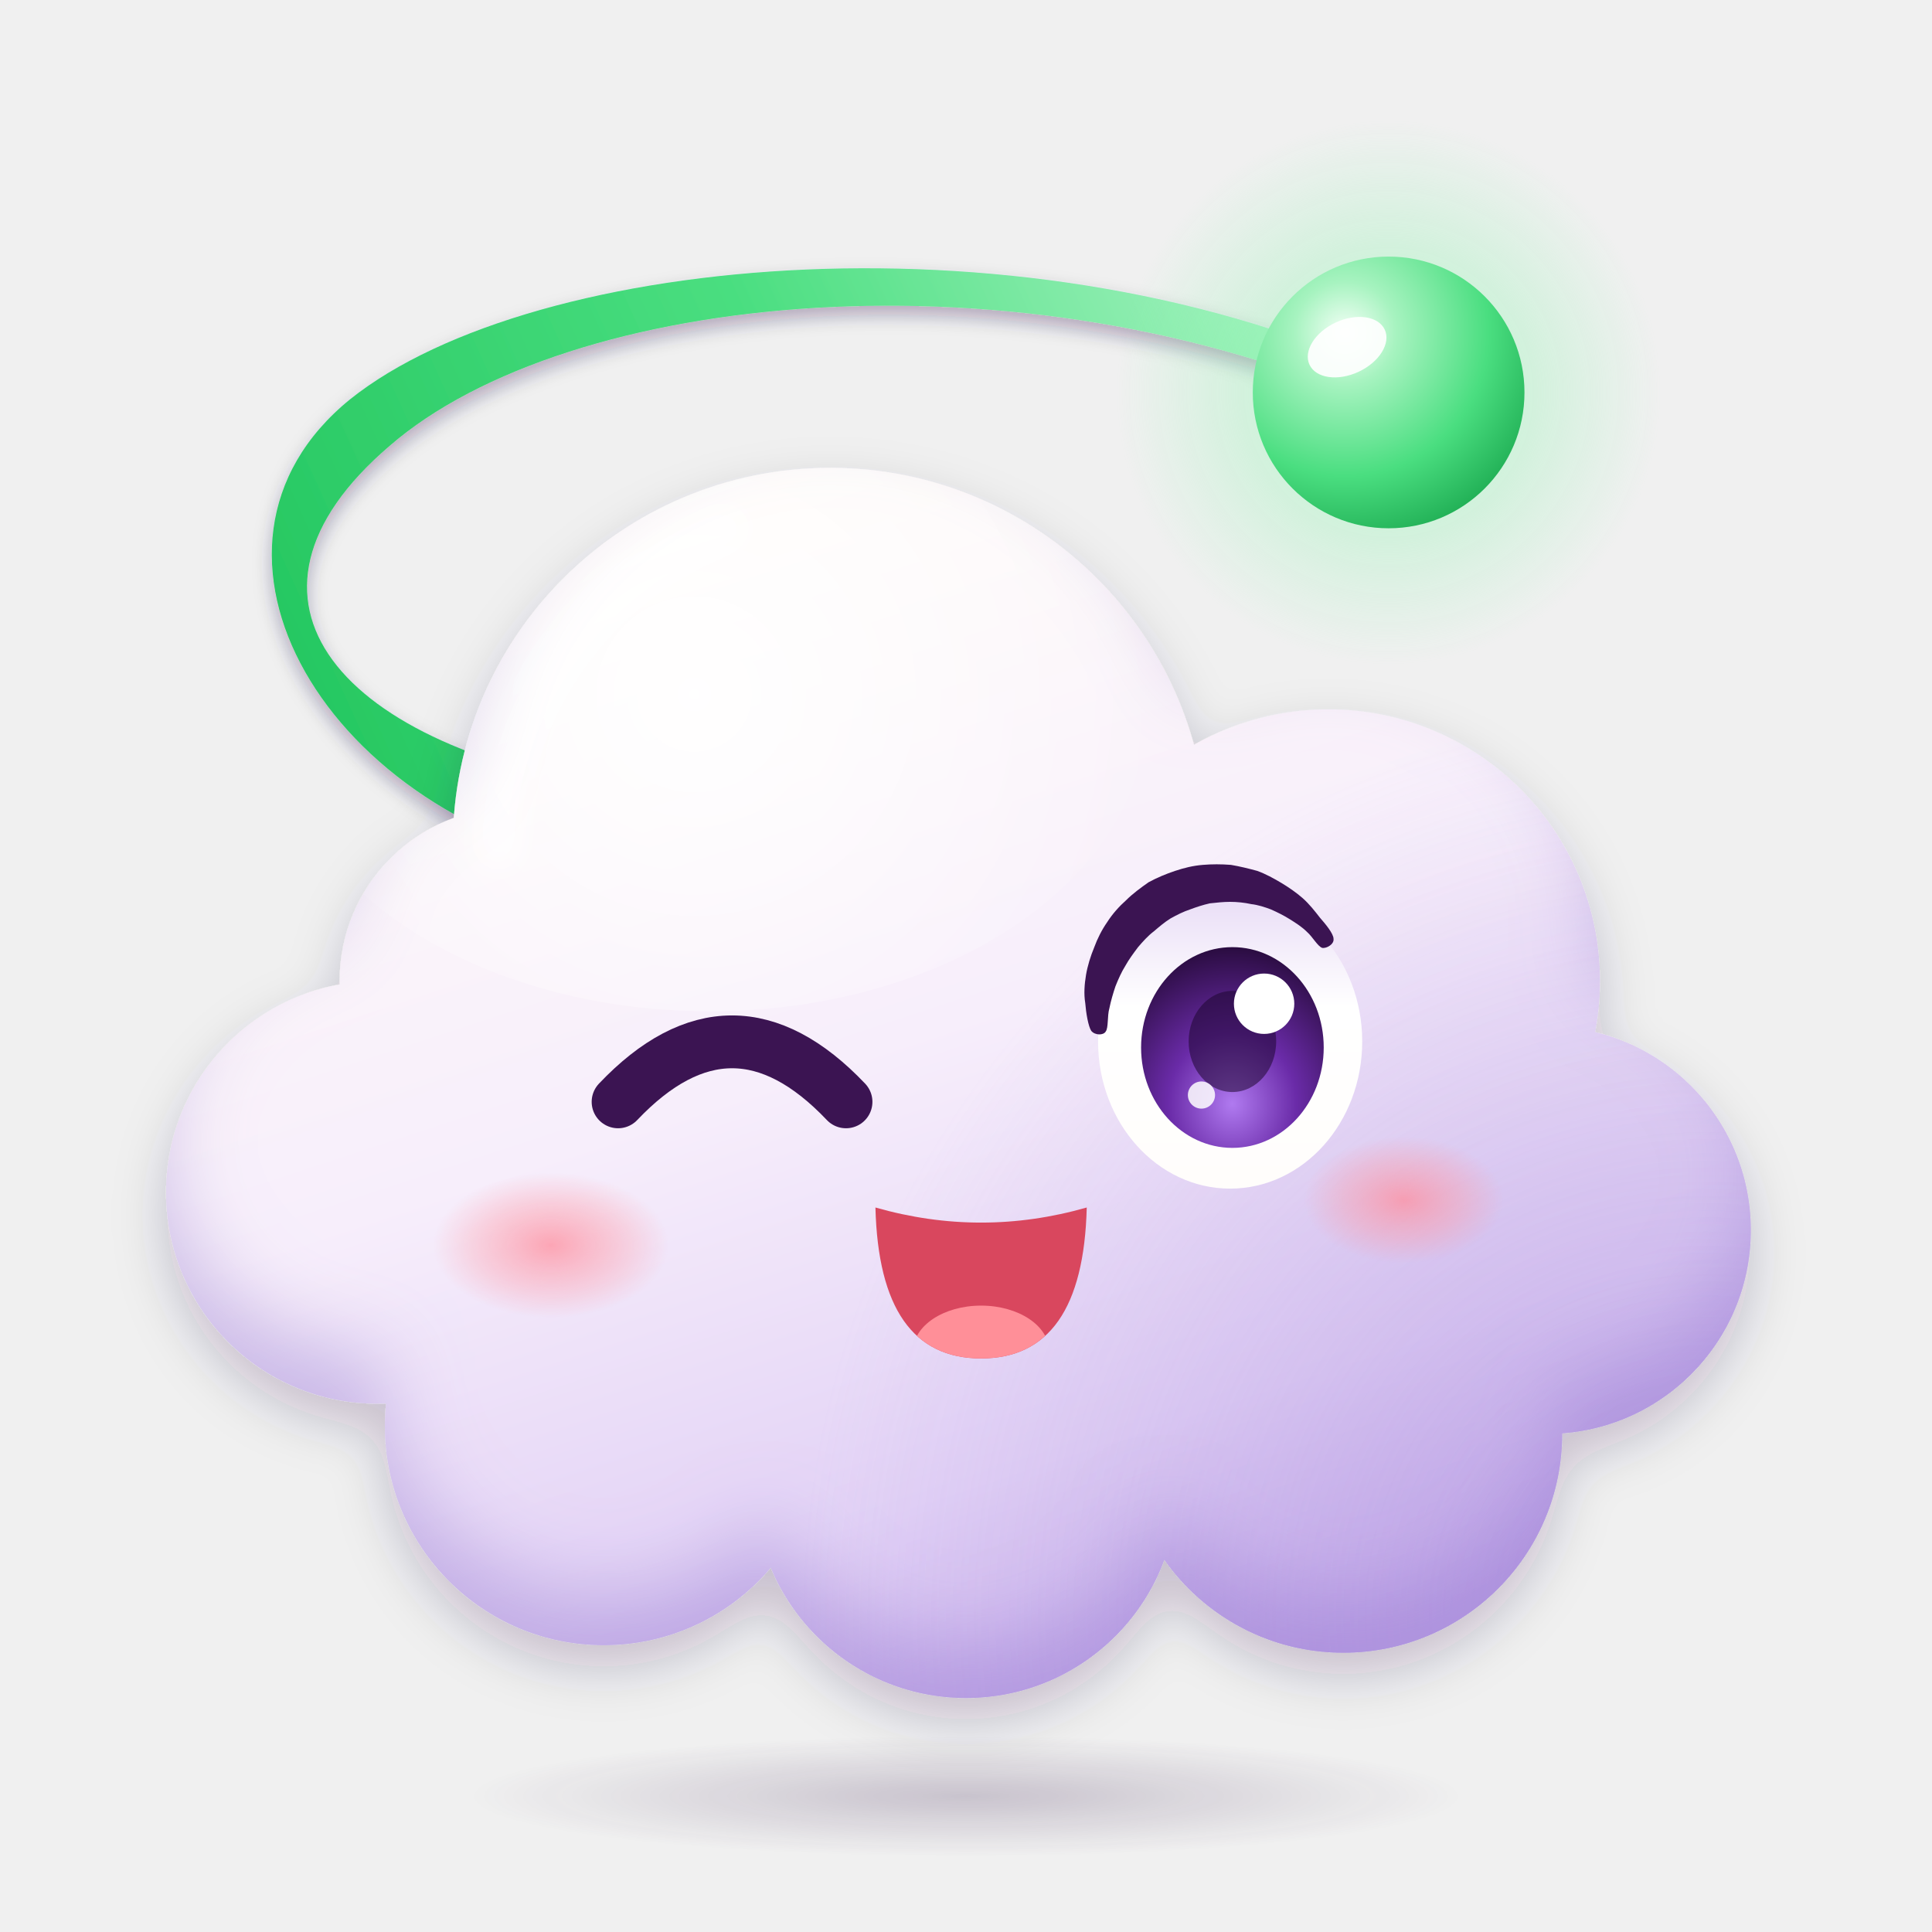
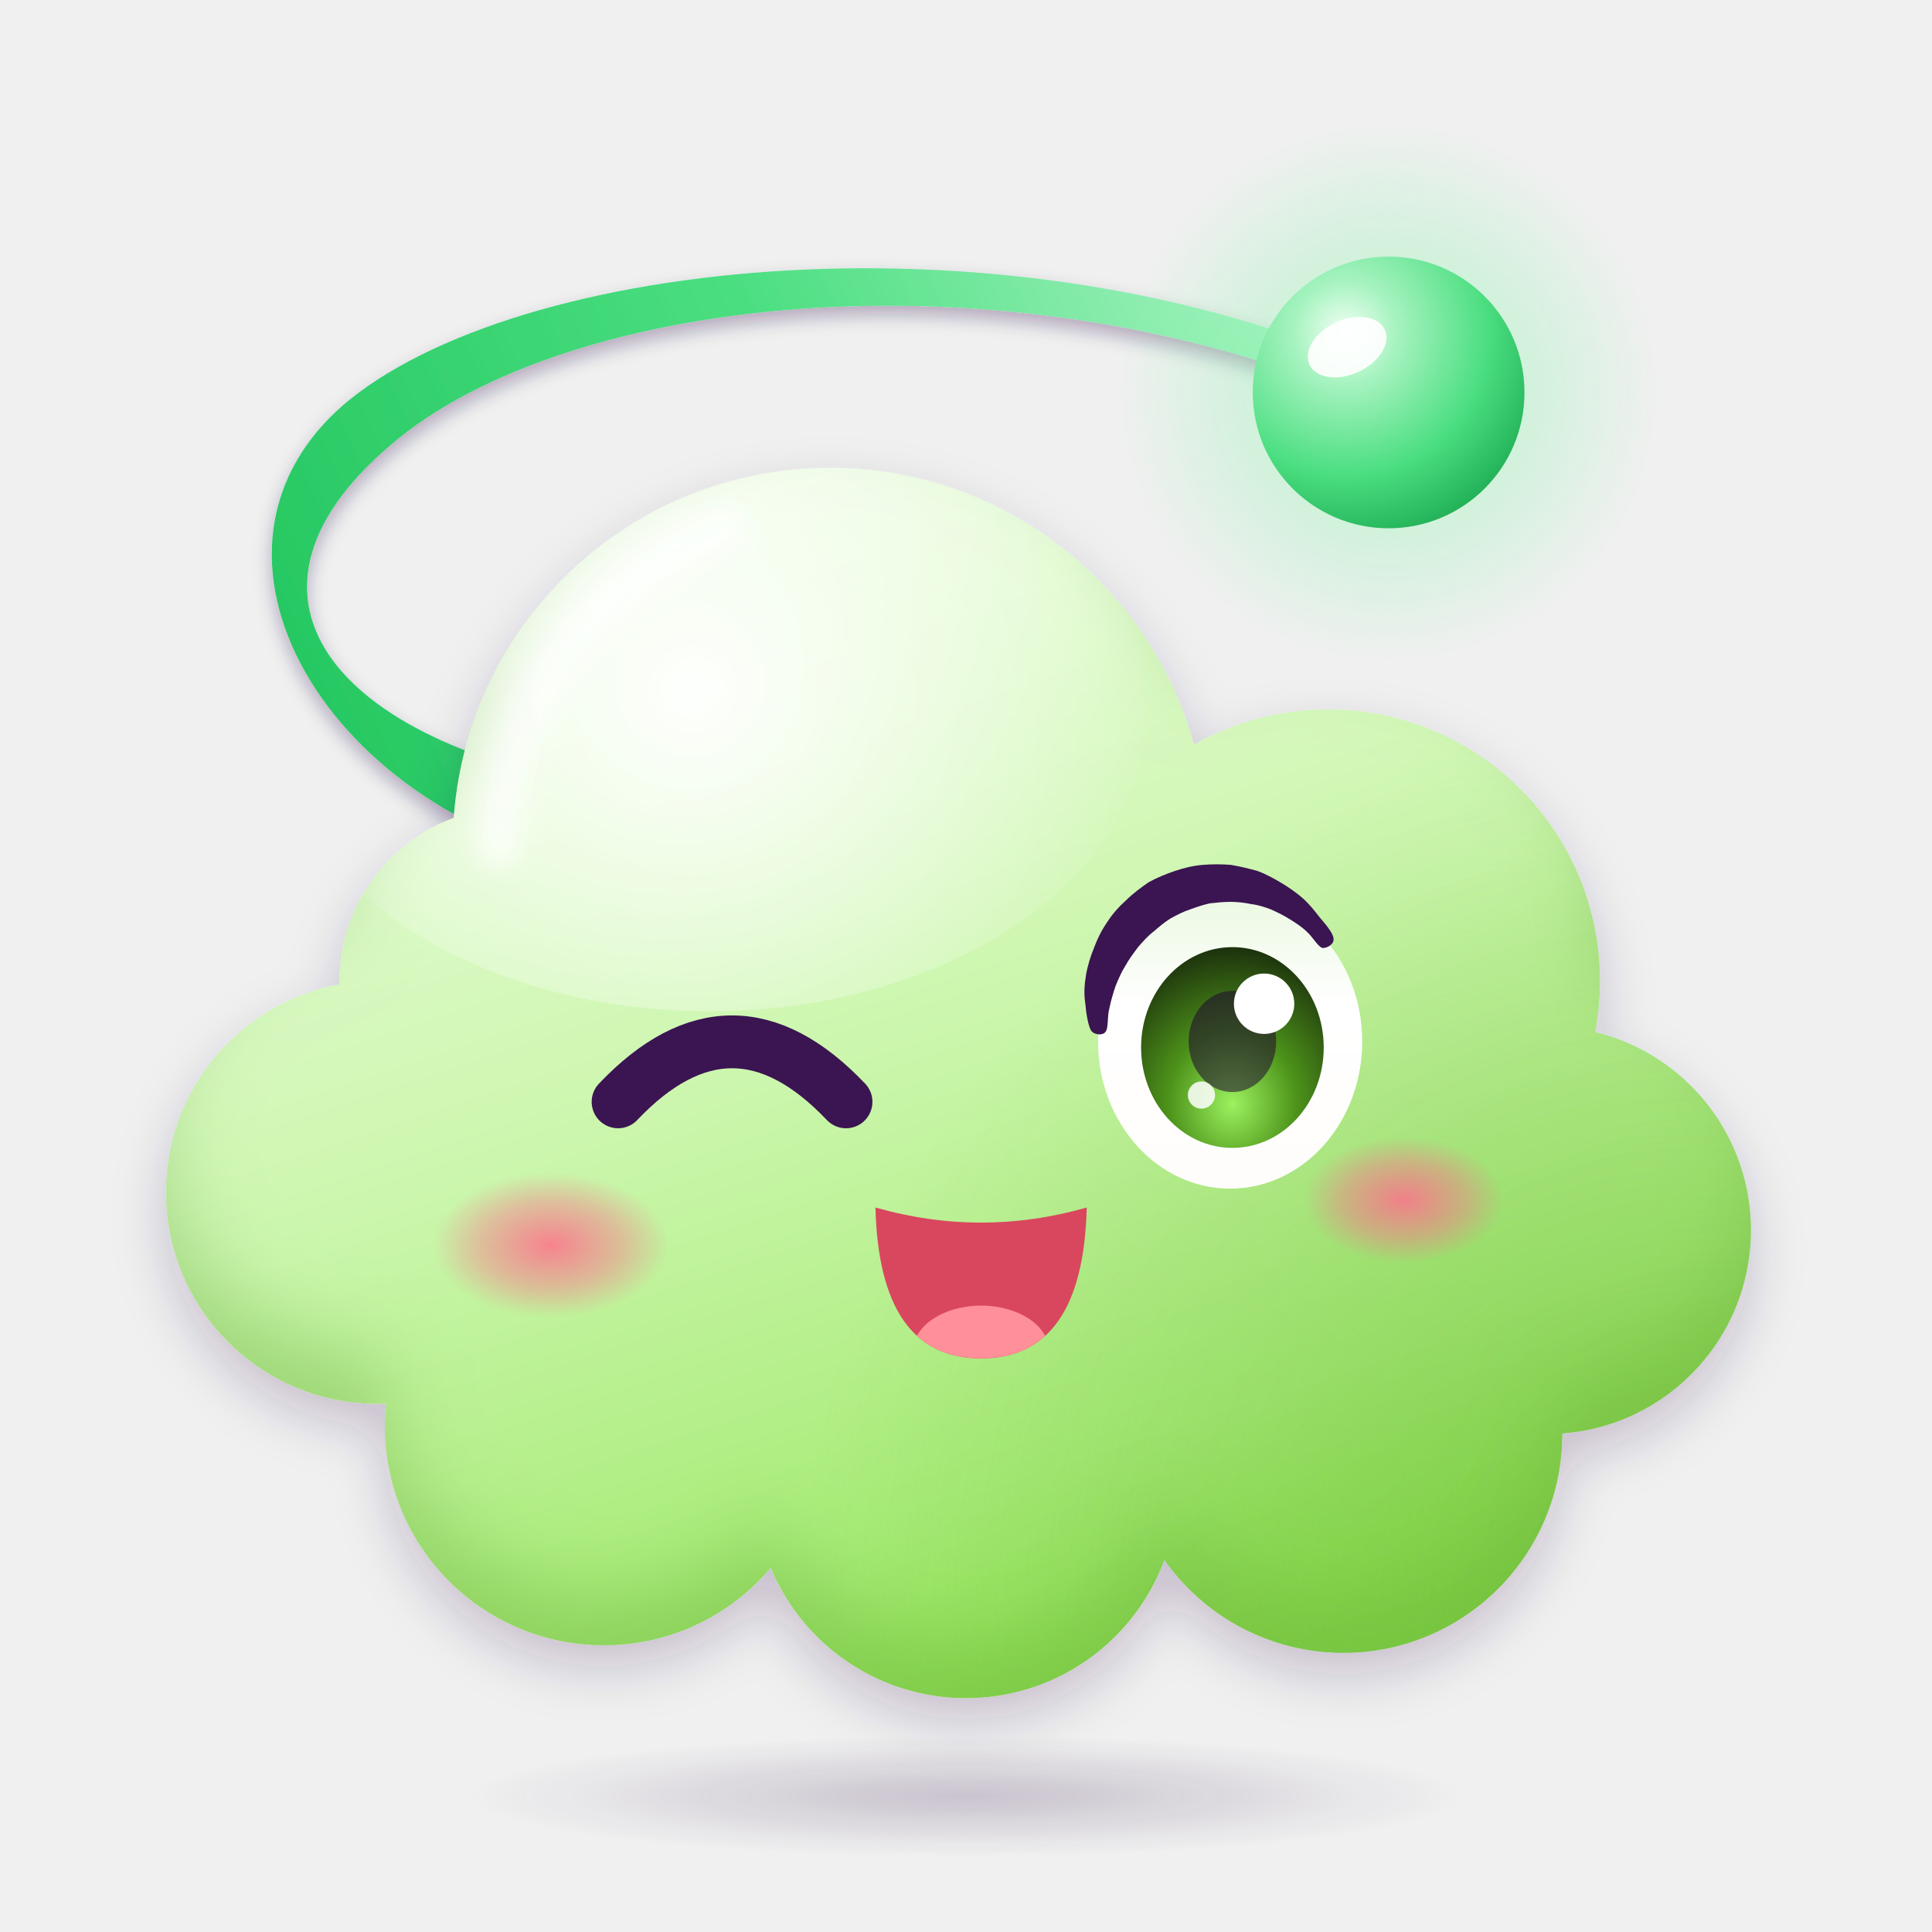
<svg xmlns="http://www.w3.org/2000/svg" viewBox="0 0 256 256" role="img" aria-labelledby="kcTitle">
  <style>
    .float{transform-origin:128px 200px;animation:kfloat 4s cubic-bezier(.45,0,.55,1) infinite}
    @keyframes kfloat{0%{transform:translate(0px,0px)}50%{transform:translate(0px,-3px)}100%{transform:translate(0px,0px)}}
    .groundB{transform-origin:128px 238px;animation:kgroundB 4s cubic-bezier(.45,0,.55,1) infinite}
    @keyframes kgroundB{0%{opacity:1;transform:scale(1,1)}50%{opacity:0.82;transform:scale(0.94,0.94)}100%{opacity:1;transform:scale(1,1)}}
    .hop{animation:khop 8s cubic-bezier(.45,0,.55,1) infinite}
    @keyframes khop{0%{transform:translate(0px,0px)}2.5%{transform:translate(0px,0px)}4.75%{transform:translate(0px,-3.5px)}7%{transform:translate(0px,0px)}9.25%{transform:translate(0px,-3.5px)}11.5%{transform:translate(0px,0px)}13.75%{transform:translate(0px,-3.5px)}16%{transform:translate(0px,0px)}18.25%{transform:translate(0px,-3.5px)}20.5%{transform:translate(0px,0px)}24.375%{transform:translate(0px,0px)}30%{transform:translate(0px,0px)}36.25%{transform:translate(0px,0px)}41.875%{transform:translate(0px,0px)}44.125%{transform:translate(0px,-3.5px)}46.375%{transform:translate(0px,0px)}48.625%{transform:translate(0px,-3.5px)}50.875%{transform:translate(0px,0px)}53.125%{transform:translate(0px,-3.5px)}55.375%{transform:translate(0px,0px)}57.625%{transform:translate(0px,-3.5px)}59.875%{transform:translate(0px,0px)}63.75%{transform:translate(0px,0px)}65%{transform:translate(0px,0px)}68.75%{transform:translate(0px,-5px)}72.5%{transform:translate(0px,0px)}76.25%{transform:translate(0px,-5px)}80%{transform:translate(0px,0px)}80.625%{transform:translate(0px,0px)}82.5%{transform:translate(0px,0px)}85%{transform:translate(0px,-1.5px)}87.5%{transform:translate(0px,0px)}90%{transform:translate(0px,-1.5px)}92.5%{transform:translate(0px,0px)}100%{transform:translate(0px,0px)}}
    .squash{transform-origin:128px 226px;animation:ksquash 8s cubic-bezier(.45,0,.55,1) infinite}
    @keyframes ksquash{0%{transform:scale(1,1)}2.5%{transform:scale(1,1)}4.75%{transform:scale(1,1)}7%{transform:scale(1,1)}9.25%{transform:scale(1,1)}11.5%{transform:scale(1,1)}13.75%{transform:scale(1,1)}16%{transform:scale(1,1)}18.25%{transform:scale(1,1)}20.5%{transform:scale(1,1)}24.375%{transform:scale(1,1)}30%{transform:scale(1.03,0.97)}36.25%{transform:scale(1,1)}41.875%{transform:scale(1,1)}44.125%{transform:scale(1,1)}46.375%{transform:scale(1,1)}48.625%{transform:scale(1,1)}50.875%{transform:scale(1,1)}53.125%{transform:scale(1,1)}55.375%{transform:scale(1,1)}57.625%{transform:scale(1,1)}59.875%{transform:scale(1,1)}63.75%{transform:scale(0.98,1.04)}65%{transform:scale(0.98,1.04)}68.75%{transform:scale(0.98,1.04)}72.5%{transform:scale(0.98,1.04)}76.25%{transform:scale(0.98,1.04)}80%{transform:scale(0.98,1.04)}80.625%{transform:scale(1,1)}82.5%{transform:scale(1,1)}85%{transform:scale(1,1)}87.5%{transform:scale(1,1)}90%{transform:scale(1,1)}92.5%{transform:scale(1,1)}100%{transform:scale(1,1)}}
    .groundA{transform-origin:128px 238px;animation:kgroundA 8s cubic-bezier(.45,0,.55,1) infinite}
    @keyframes kgroundA{0%{opacity:1;transform:scale(1,1)}2.5%{opacity:1;transform:scale(1,1)}4.75%{opacity:0.936;transform:scale(0.963,0.963)}7%{opacity:1;transform:scale(1,1)}9.25%{opacity:0.936;transform:scale(0.963,0.963)}11.5%{opacity:1;transform:scale(1,1)}13.75%{opacity:0.936;transform:scale(0.963,0.963)}16%{opacity:1;transform:scale(1,1)}18.25%{opacity:0.936;transform:scale(0.963,0.963)}20.5%{opacity:1;transform:scale(1,1)}24.375%{opacity:1;transform:scale(1,1)}30%{opacity:1;transform:scale(1.03,1.03)}36.25%{opacity:1;transform:scale(1,1)}41.875%{opacity:1;transform:scale(1,1)}44.125%{opacity:0.936;transform:scale(0.963,0.963)}46.375%{opacity:1;transform:scale(1,1)}48.625%{opacity:0.936;transform:scale(0.963,0.963)}50.875%{opacity:1;transform:scale(1,1)}53.125%{opacity:0.936;transform:scale(0.963,0.963)}55.375%{opacity:1;transform:scale(1,1)}57.625%{opacity:0.936;transform:scale(0.963,0.963)}59.875%{opacity:1;transform:scale(1,1)}63.75%{opacity:1;transform:scale(0.98,0.98)}65%{opacity:1;transform:scale(0.98,0.98)}68.75%{opacity:0.908;transform:scale(0.947,0.947)}72.5%{opacity:1;transform:scale(0.98,0.98)}76.25%{opacity:0.908;transform:scale(0.947,0.947)}80%{opacity:1;transform:scale(0.98,0.98)}80.625%{opacity:1;transform:scale(1,1)}82.5%{opacity:1;transform:scale(1,1)}85%{opacity:0.973;transform:scale(0.984,0.984)}87.5%{opacity:1;transform:scale(1,1)}90%{opacity:0.973;transform:scale(0.984,0.984)}92.5%{opacity:1;transform:scale(1,1)}100%{opacity:1;transform:scale(1,1)}}
    .tilt{transform-origin:128px 160px;animation:ktilt 8s cubic-bezier(.45,0,.55,1) infinite}
    @keyframes ktilt{0%{transform:rotate(0deg)}2.5%{transform:rotate(0deg)}12.5%{transform:rotate(-3deg)}22.5%{transform:rotate(2deg)}26.25%{transform:rotate(0deg)}41.25%{transform:rotate(0deg)}51.25%{transform:rotate(3deg)}61.25%{transform:rotate(-2deg)}63.75%{transform:rotate(0deg)}67.5%{transform:rotate(-9deg)}78.75%{transform:rotate(-8deg)}83.75%{transform:rotate(0deg)}100%{transform:rotate(0deg)}}
    .orbGlow{transform-origin:184px 52px;animation:korbGlow 8s cubic-bezier(.45,0,.55,1) infinite}
    @keyframes korbGlow{0%{opacity:0.5;transform:scale(1,1)}12.5%{opacity:0.75;transform:scale(1.12,1.12)}25%{opacity:0.5;transform:scale(1,1)}52.5%{opacity:0.75;transform:scale(1.12,1.12)}72.5%{opacity:0.9;transform:scale(1.25,1.25)}87.5%{opacity:0.5;transform:scale(1,1)}100%{opacity:0.5;transform:scale(1,1)}}
    .orbBall{transform-origin:184px 52px;animation:korbBall 8s cubic-bezier(.45,0,.55,1) infinite}
    @keyframes korbBall{0%{transform:scale(1,1)}100%{transform:scale(1,1)}}
    .tearL{transform-origin:74px 148px;animation:ktearL 8s cubic-bezier(.45,0,.55,1) infinite}
    @keyframes ktearL{0%{opacity:0;transform:translate(0px,0px)}66.25%{opacity:0;transform:translate(0px,0px)}68.125%{opacity:1;transform:translate(0px,0px)}77.5%{opacity:1;transform:translate(0px,12px)}80.625%{opacity:0;transform:translate(0px,16px)}100%{opacity:0;transform:translate(0px,0px)}}
    .tearR{transform-origin:183px 144px;animation:ktearR 8s cubic-bezier(.45,0,.55,1) infinite}
    @keyframes ktearR{0%{opacity:0;transform:translate(0px,0px)}66.25%{opacity:0;transform:translate(0px,0px)}68.125%{opacity:1;transform:translate(0px,0px)}77.5%{opacity:1;transform:translate(0px,12px)}80.625%{opacity:0;transform:translate(0px,16px)}100%{opacity:0;transform:translate(0px,0px)}}
    .eyeL{transform-origin:97px 145px;animation:keyeL 8s cubic-bezier(.45,0,.55,1) infinite}
    @keyframes keyeL{0%{opacity:0;transform:scale(1,0.3)}25.625%{opacity:0;transform:scale(1,0.3)}26.625%{opacity:1;transform:scale(1,1)}34.375%{opacity:1;transform:scale(1,1)}34.875%{opacity:1;transform:scale(1,0.22)}35%{opacity:0;transform:scale(1,0.22)}35.625%{opacity:1;transform:scale(1,0.22)}36.5%{opacity:1;transform:scale(1,1)}40.25%{opacity:1;transform:scale(1,1)}41.25%{opacity:0;transform:scale(1,0.3)}100%{opacity:0;transform:scale(1,0.3)}}
    .eyeR{transform-origin:163px 141px;animation:keyeR 8s cubic-bezier(.45,0,.55,1) infinite}
    @keyframes keyeR{0%{opacity:0;transform:scale(1,0.3)}25.625%{opacity:0;transform:scale(1,0.3)}26.625%{opacity:1;transform:scale(1,1)}34.375%{opacity:1;transform:scale(1,1)}34.875%{opacity:1;transform:scale(1,0.22)}35%{opacity:0;transform:scale(1,0.22)}35.625%{opacity:1;transform:scale(1,0.22)}36.5%{opacity:1;transform:scale(1,1)}40.25%{opacity:1;transform:scale(1,1)}41.25%{opacity:0;transform:scale(1,0.3)}100%{opacity:0;transform:scale(1,0.3)}}
    .arcL{transform-origin:97px 142px;animation:karcL 8s cubic-bezier(.45,0,.55,1) infinite}
    @keyframes karcL{0%{opacity:1;transform:scale(1,1)}25.625%{opacity:1;transform:scale(1,1)}26.375%{opacity:0;transform:scale(1,0.5)}40.5%{opacity:0;transform:scale(1,0.5)}41.5%{opacity:1;transform:scale(1.12,1.2)}43%{opacity:1;transform:scale(1,1)}100%{opacity:1;transform:scale(1,1)}}
    .arcR{transform-origin:163px 138px;animation:karcR 8s cubic-bezier(.45,0,.55,1) infinite}
    @keyframes karcR{0%{opacity:1;transform:scale(1,1)}25.625%{opacity:1;transform:scale(1,1)}26.375%{opacity:0;transform:scale(1,0.5)}40.5%{opacity:0;transform:scale(1,0.5)}41.5%{opacity:1;transform:scale(1.12,1.2)}43%{opacity:1;transform:scale(1,1)}100%{opacity:1;transform:scale(1,1)}}
    .smile{transform-origin:130px 163px;animation:ksmile 8s cubic-bezier(.45,0,.55,1) infinite}
    @keyframes ksmile{0%{opacity:0;transform:scale(1,1)}25.625%{opacity:0;transform:scale(1,1)}26.875%{opacity:1;transform:scale(1,1)}40%{opacity:1;transform:scale(1,1)}41%{opacity:0;transform:scale(1,1)}100%{opacity:0;transform:scale(1,1)}}
    .laugh{transform-origin:130px 161px;animation:klaugh 8s cubic-bezier(.45,0,.55,1) infinite}
    @keyframes klaugh{0%{opacity:1;transform:scale(1,1)}2.5%{opacity:1;transform:scale(1,0.92)}4.75%{opacity:1;transform:scale(1.04,1.15)}7%{opacity:1;transform:scale(1,0.92)}9.25%{opacity:1;transform:scale(1.04,1.15)}11.5%{opacity:1;transform:scale(1,0.92)}13.75%{opacity:1;transform:scale(1.04,1.15)}16%{opacity:1;transform:scale(1,0.92)}18.25%{opacity:1;transform:scale(1.04,1.15)}20.5%{opacity:1;transform:scale(1,0.92)}24.375%{opacity:1;transform:scale(1,1)}25.625%{opacity:1;transform:scale(1,1)}26.625%{opacity:0;transform:scale(1,1)}40.625%{opacity:0;transform:scale(0.8,0.6)}41.875%{opacity:1;transform:scale(1,1)}44.125%{opacity:1;transform:scale(1.04,1.15)}46.375%{opacity:1;transform:scale(1,0.92)}48.625%{opacity:1;transform:scale(1.04,1.15)}50.875%{opacity:1;transform:scale(1,0.92)}53.125%{opacity:1;transform:scale(1.04,1.15)}55.375%{opacity:1;transform:scale(1,0.92)}57.625%{opacity:1;transform:scale(1.04,1.15)}59.875%{opacity:1;transform:scale(1,0.92)}63.75%{opacity:1;transform:scale(1.15,1.05)}67.5%{opacity:1;transform:scale(1.25,1.25)}71.25%{opacity:1;transform:scale(1.15,1.05)}75%{opacity:1;transform:scale(1.25,1.25)}78.75%{opacity:1;transform:scale(1.15,1.05)}80%{opacity:1;transform:scale(1,0.92)}82.75%{opacity:1;transform:scale(1.04,1.15)}85.5%{opacity:1;transform:scale(1,0.92)}88.25%{opacity:1;transform:scale(1.04,1.15)}91%{opacity:1;transform:scale(1,0.92)}93.75%{opacity:1;transform:scale(1.04,1.15)}96.25%{opacity:1;transform:scale(1,1)}100%{opacity:1;transform:scale(1,1)}}
    .cheekL{transform-origin:73px 165px;animation:kcheekL 8s cubic-bezier(.45,0,.55,1) infinite}
    @keyframes kcheekL{0%{opacity:0.85;transform:scale(1,1)}63.75%{opacity:0.85;transform:scale(1,1)}66.25%{opacity:1;transform:scale(1.3,1.3)}78.75%{opacity:1;transform:scale(1.3,1.3)}82.5%{opacity:0.85;transform:scale(1,1)}100%{opacity:0.85;transform:scale(1,1)}}
    .cheekR{transform-origin:186px 159px;animation:kcheekR 8s cubic-bezier(.45,0,.55,1) infinite}
    @keyframes kcheekR{0%{opacity:0.85;transform:scale(1,1)}63.75%{opacity:0.85;transform:scale(1,1)}66.25%{opacity:1;transform:scale(1.3,1.3)}78.75%{opacity:1;transform:scale(1.3,1.3)}82.5%{opacity:0.85;transform:scale(1,1)}100%{opacity:0.85;transform:scale(1,1)}}
    @media (prefers-reduced-motion: reduce){*{animation:none!important}.moving{display:none}.still{display:inline}}
    .still{display:none}
  </style>
  <defs>
    <linearGradient id="kcBody" gradientUnits="userSpaceOnUse" x1="96" y1="62" x2="150" y2="226">
-       <stop offset="0" stop-color="#FFFCF8" />
-       <stop offset=".46" stop-color="#F7EEFB" />
-       <stop offset=".8" stop-color="#E2D2F6" />
-       <stop offset="1" stop-color="#C9B1EC" />
+       <stop offset="0" stop-color="#EDFDE2" />
+       <stop offset=".46" stop-color="#CBF6AC" />
+       <stop offset=".8" stop-color="#A9EC79" />
+       <stop offset="1" stop-color="#8AE04D" />
    </linearGradient>
    <radialGradient id="kcShade" gradientUnits="userSpaceOnUse" cx="226" cy="214" r="120">
-       <stop offset="0" stop-color="#A88BDB" stop-opacity=".5" />
-       <stop offset="1" stop-color="#A88BDB" stop-opacity="0" />
+       <stop offset="0" stop-color="#68B234" stop-opacity=".5" />
+       <stop offset="1" stop-color="#68B234" stop-opacity="0" />
    </radialGradient>
    <radialGradient id="kcSheen" gradientUnits="userSpaceOnUse" cx="92" cy="92" r="62">
      <stop offset="0" stop-color="#FFFFFF" stop-opacity=".95" />
      <stop offset="1" stop-color="#FFFFFF" stop-opacity="0" />
    </radialGradient>
    <radialGradient id="kcGround">
      <stop offset="0" stop-color="#2B0E42" stop-opacity=".2" />
      <stop offset="1" stop-color="#2B0E42" stop-opacity="0" />
    </radialGradient>
    <radialGradient id="kcCheek">
-       <stop offset="0" stop-color="#FF8F9E" stop-opacity=".75" />
-       <stop offset=".6" stop-color="#FF9AA6" stop-opacity=".35" />
-       <stop offset="1" stop-color="#FF9AA6" stop-opacity="0" />
+       <stop offset="0" stop-color="#FF6F8C" stop-opacity=".85" />
+       <stop offset=".6" stop-color="#FF6F8C" stop-opacity=".4" />
+       <stop offset="1" stop-color="#FF6F8C" stop-opacity="0" />
    </radialGradient>
    <linearGradient id="kcSclera" x1="0" y1="0" x2="0" y2="1">
-       <stop offset="0" stop-color="#E9DDF6" />
+       <stop offset="0" stop-color="#EBF8E2" />
      <stop offset=".38" stop-color="#FFFFFF" />
      <stop offset="1" stop-color="#FFFDFB" />
    </linearGradient>
    <radialGradient id="kcIris" cx=".5" cy=".78" r=".78">
-       <stop offset="0" stop-color="#B07AF0" />
-       <stop offset=".45" stop-color="#6A2BA8" />
-       <stop offset="1" stop-color="#2A0C40" />
+       <stop offset="0" stop-color="#9CF25F" />
+       <stop offset=".45" stop-color="#4D931A" />
+       <stop offset="1" stop-color="#1C310C" />
    </radialGradient>
    <linearGradient id="kcTail" gradientUnits="userSpaceOnUse" x1="40" y1="112" x2="190" y2="44">
      <stop offset="0" stop-color="#22C55E" />
      <stop offset=".5" stop-color="#4ADE80" />
      <stop offset="1" stop-color="#BBF7D0" />
    </linearGradient>
    <radialGradient id="kcOrb" cx=".34" cy=".28" r=".85">
      <stop offset="0" stop-color="#F3FFF6" />
      <stop offset=".22" stop-color="#A7F3C0" />
      <stop offset=".62" stop-color="#4ADE80" />
      <stop offset="1" stop-color="#16A34A" />
    </radialGradient>
    <radialGradient id="kcGlow">
      <stop offset="0" stop-color="#8EF5B0" stop-opacity=".9" />
      <stop offset=".45" stop-color="#8EF5B0" stop-opacity=".35" />
      <stop offset="1" stop-color="#8EF5B0" stop-opacity="0" />
    </radialGradient>
    <filter id="kcLift" x="-15%" y="-15%" width="130%" height="140%">
      <feDropShadow dx="0" dy="3" stdDeviation="3.5" flood-color="#2B0E42" flood-opacity=".2" />
    </filter>
    <filter id="kcPuff" x="-5%" y="-5%" width="110%" height="110%">
      <feOffset in="SourceAlpha" dy="-7" result="up" />
      <feGaussianBlur in="up" stdDeviation="5" result="upBlur" />
      <feComposite in="SourceAlpha" in2="upBlur" operator="out" result="rim" />
-       <feFlood flood-color="#9C7DD6" flood-opacity=".5" />
+       <feFlood flood-color="#70B83D" flood-opacity=".5" />
      <feComposite in2="rim" operator="in" result="shade" />
      <feMerge>
        <feMergeNode in="SourceGraphic" />
        <feMergeNode in="shade" />
      </feMerge>
    </filter>
    <filter id="kcEdge" x="-10%" y="-10%" width="120%" height="125%">
      <feDropShadow dx="0" dy="1.2" stdDeviation="1.2" flood-color="#2B0E42" flood-opacity=".3" />
    </filter>
    <filter id="kcSoft" x="-50%" y="-50%" width="200%" height="200%">
      <feGaussianBlur stdDeviation="1.6" />
    </filter>
    <clipPath id="kcCloud">
      <circle cx="110" cy="112" r="50" />
      <circle cx="176" cy="130" r="36" />
      <circle cx="205" cy="163" r="27" />
      <circle cx="178" cy="190" r="29" />
      <circle cx="128" cy="197" r="28" />
      <circle cx="80" cy="189" r="29" />
      <circle cx="50" cy="158" r="28" />
      <circle cx="68" cy="130" r="23" />
      <ellipse cx="128" cy="158" rx="84" ry="44" />
    </clipPath>
    <clipPath id="kcEyeL">
      <ellipse cx="97" cy="142" rx="21" ry="23" />
    </clipPath>
    <clipPath id="kcEyeR">
      <ellipse cx="163" cy="138" rx="17.5" ry="19.5" />
+     </clipPath>
+     <clipPath id="kcEyeLLid">
+       <ellipse cx="97" cy="142" rx="22.5" ry="24.5" />
+     </clipPath>
+     <clipPath id="kcEyeRLid">
+       <ellipse cx="163" cy="138" rx="19.0" ry="21.0" />
    </clipPath>
    <clipPath id="kcMouth">
      <path d="M116 160Q130 164 144 160Q143.5 180 130 180Q116.5 180 116 160Z" />
    </clipPath>
  </defs>
  <g class="groundA">
    <g class="groundB">
      <ellipse cx="128" cy="238" rx="66" ry="8" fill="url(#kcGround)" />
    </g>
  </g>
  <g class="float">
    <g class="hop">
      <g class="tilt">
        <g class="moving">
          <path d="M82.8 104.8C44.8 99.2 27.9 79.4 51.6 59.1C75.2 38.6 134.9 32.5 183.1 53.9L184.9 50.1C137.1 27.5 70.8 33.4 46.4 52.9C22.1 72.6 43.2 108.8 81.2 115.2Z" fill="url(#kcTail)" filter="url(#kcEdge)">
            <animate attributeName="d" dur="8s" repeatCount="indefinite" calcMode="spline" keyTimes="0;0.036;0.059;0.081;0.104;0.126;0.149;0.171;0.194;0.216;0.263;0.325;0.4;0.43;0.453;0.475;0.497;0.52;0.542;0.565;0.588;0.61;0.675;0.719;0.756;0.8;0.85;0.912;1" keySplines=".45 0 .55 1;.45 0 .55 1;.45 0 .55 1;.45 0 .55 1;.45 0 .55 1;.45 0 .55 1;.45 0 .55 1;.45 0 .55 1;.45 0 .55 1;.45 0 .55 1;.45 0 .55 1;.45 0 .55 1;.45 0 .55 1;.45 0 .55 1;.45 0 .55 1;.45 0 .55 1;.45 0 .55 1;.45 0 .55 1;.45 0 .55 1;.45 0 .55 1;.45 0 .55 1;.45 0 .55 1;.45 0 .55 1;.45 0 .55 1;.45 0 .55 1;.45 0 .55 1;.45 0 .55 1;.45 0 .55 1" values="M82.8 104.8C44.8 99.2 27.9 79.4 51.6 59.1C75.2 38.6 134.9 32.5 183.1 53.9L184.9 50.1C137.1 27.5 70.8 33.4 46.4 52.9C22.1 72.6 43.2 108.8 81.2 115.2Z;M82.9 104.8C44.9 98.8 28 77.8 52.6 58.6C77 39.1 137.3 37.4 184.1 61.9L186.1 58.2C139.9 32.6 72.9 33.6 47.7 52.1C22.6 70.7 43.3 108.4 81.1 115.2Z;M82.8 104.8C44.6 99.6 27.8 81 50.6 59.7C73.3 38.2 132 27.7 181.6 46L183.1 42C134 22.6 68.7 33.2 45.1 53.7C21.7 74.4 43.2 109.2 81.2 115.2Z;M82.9 104.8C44.9 98.8 28 77.8 52.6 58.6C77 39.1 137.3 37.4 184.1 61.9L186.1 58.2C139.9 32.6 72.9 33.6 47.7 52.1C22.6 70.7 43.3 108.4 81.1 115.2Z;M82.8 104.8C44.6 99.6 27.8 81 50.6 59.7C73.3 38.2 132 27.7 181.6 46L183.1 42C134 22.6 68.7 33.2 45.1 53.7C21.7 74.4 43.2 109.2 81.2 115.2Z;M82.9 104.8C44.9 98.8 28 77.8 52.6 58.6C77 39.1 137.3 37.4 184.1 61.9L186.1 58.2C139.9 32.6 72.9 33.6 47.7 52.1C22.6 70.7 43.3 108.4 81.1 115.2Z;M82.8 104.8C44.6 99.6 27.8 81 50.6 59.7C73.3 38.2 132 27.7 181.6 46L183.1 42C134 22.6 68.7 33.2 45.1 53.7C21.7 74.4 43.2 109.2 81.2 115.2Z;M82.9 104.8C44.9 98.8 28 77.8 52.6 58.6C77 39.1 137.3 37.4 184.1 61.9L186.1 58.2C139.9 32.6 72.9 33.6 47.7 52.1C22.6 70.7 43.3 108.4 81.1 115.2Z;M82.8 104.8C44.6 99.6 27.8 81 50.6 59.7C73.3 38.2 132 27.7 181.6 46L183.1 42C134 22.6 68.7 33.2 45.1 53.7C21.7 74.4 43.2 109.2 81.2 115.2Z;M82.9 104.8C44.9 98.8 28 77.8 52.6 58.6C77 39.1 137.3 37.4 184.1 61.9L186.1 58.2C139.9 32.6 72.9 33.6 47.7 52.1C22.6 70.7 43.3 108.4 81.1 115.2Z;M82.8 104.8C44.8 99.2 27.9 79.4 51.6 59.1C75.2 38.6 134.9 32.5 183.1 53.9L184.9 50.1C137.1 27.5 70.8 33.4 46.4 52.9C22.1 72.6 43.2 108.8 81.2 115.2Z;M82.8 104.8C44.7 99.5 27.8 80.7 50.8 59.6C73.6 38.3 132.6 28.6 181.9 47.5L183.4 43.6C134.6 23.5 69.1 33.2 45.3 53.5C21.8 74.1 43.2 109.1 81.2 115.2Z;M82.8 104.8C44.8 99.2 27.9 79.4 51.6 59.1C75.2 38.6 134.9 32.5 183.1 53.9L184.9 50.1C137.1 27.5 70.8 33.4 46.4 52.9C22.1 72.6 43.2 108.8 81.2 115.2Z;M82.9 104.8C44.9 98.8 28 77.8 52.6 58.6C77 39.1 137.3 37.4 184.1 61.9L186.1 58.2C139.9 32.6 72.9 33.6 47.7 52.1C22.6 70.7 43.3 108.4 81.1 115.2Z;M82.8 104.8C44.6 99.6 27.8 81 50.6 59.7C73.3 38.2 132 27.7 181.6 46L183.1 42C134 22.6 68.7 33.2 45.1 53.7C21.7 74.4 43.2 109.2 81.2 115.2Z;M82.9 104.8C44.9 98.8 28 77.8 52.6 58.6C77 39.1 137.3 37.4 184.1 61.9L186.1 58.2C139.9 32.6 72.9 33.6 47.7 52.1C22.6 70.7 43.3 108.4 81.1 115.2Z;M82.8 104.8C44.6 99.6 27.8 81 50.6 59.7C73.3 38.2 132 27.7 181.6 46L183.1 42C134 22.6 68.7 33.2 45.1 53.7C21.7 74.4 43.2 109.2 81.2 115.2Z;M82.9 104.8C44.9 98.8 28 77.8 52.6 58.6C77 39.1 137.3 37.4 184.1 61.9L186.1 58.2C139.9 32.6 72.9 33.6 47.7 52.1C22.6 70.7 43.3 108.4 81.1 115.2Z;M82.8 104.8C44.6 99.6 27.8 81 50.6 59.7C73.3 38.2 132 27.7 181.6 46L183.1 42C134 22.6 68.7 33.2 45.1 53.7C21.7 74.4 43.2 109.2 81.2 115.2Z;M82.9 104.8C44.9 98.8 28 77.8 52.6 58.6C77 39.1 137.3 37.4 184.1 61.9L186.1 58.2C139.9 32.6 72.9 33.6 47.7 52.1C22.6 70.7 43.3 108.4 81.1 115.2Z;M82.8 104.8C44.6 99.6 27.8 81 50.6 59.7C73.3 38.2 132 27.7 181.6 46L183.1 42C134 22.6 68.7 33.2 45.1 53.7C21.7 74.4 43.2 109.2 81.2 115.2Z;M82.9 104.8C44.9 98.8 28 77.8 52.6 58.6C77 39.1 137.3 37.4 184.1 61.9L186.1 58.2C139.9 32.6 72.9 33.6 47.7 52.1C22.6 70.7 43.3 108.4 81.1 115.2Z;M83 104.8C45.1 98.2 28.4 75.4 54.1 57.7C79.7 39.8 140.3 44.6 184.7 73.3L187 69.8C143.4 40 75.9 34.1 49.6 51C23.4 68 43.3 107.8 81 115.2Z;M82.7 104.8C44.5 100.2 27.6 83.3 49.1 60.6C70.5 37.8 127.3 21.2 178.4 34.8L179.5 30.7C128.8 15.9 65.5 33 43.3 55C21.2 77.1 43.2 109.8 81.3 115.2Z;M83 104.8C45.1 98.2 28.4 75.4 54.1 57.7C79.7 39.8 140.3 44.6 184.7 73.3L187 69.8C143.4 40 75.9 34.1 49.6 51C23.4 68 43.3 107.8 81 115.2Z;M82.7 104.8C44.6 99.8 27.7 82 50 60.1C72.1 38 130.1 24.8 180.3 41.1L181.6 37.1C131.8 19.6 67.3 33.1 44.3 54.2C21.5 75.6 43.2 109.5 81.3 115.2Z;M82.9 104.8C44.9 98.9 28 78.1 52.4 58.7C76.7 39 136.9 36.5 184 60.4L185.9 56.6C139.5 31.6 72.5 33.6 47.4 52.2C22.5 71.1 43.3 108.5 81.1 115.2Z;M82.8 104.8C44.7 99.5 27.8 80.5 50.9 59.5C73.9 38.4 133 29.4 182.2 48.8L183.8 44.9C135.1 24.3 69.4 33.2 45.5 53.4C21.9 73.8 43.2 109.1 81.2 115.2Z;M82.8 104.8C44.8 99.2 27.9 79.4 51.6 59.1C75.2 38.6 134.9 32.5 183.1 53.9L184.9 50.1C137.1 27.5 70.8 33.4 46.4 52.9C22.1 72.6 43.2 108.8 81.2 115.2Z" />
          </path>
          <g>
            <animateTransform attributeName="transform" type="translate" dur="8s" repeatCount="indefinite" calcMode="spline" keyTimes="0;0.036;0.059;0.081;0.104;0.126;0.149;0.171;0.194;0.216;0.263;0.325;0.4;0.43;0.453;0.475;0.497;0.52;0.542;0.565;0.588;0.61;0.675;0.719;0.756;0.8;0.85;0.912;1" keySplines=".45 0 .55 1;.45 0 .55 1;.45 0 .55 1;.45 0 .55 1;.45 0 .55 1;.45 0 .55 1;.45 0 .55 1;.45 0 .55 1;.45 0 .55 1;.45 0 .55 1;.45 0 .55 1;.45 0 .55 1;.45 0 .55 1;.45 0 .55 1;.45 0 .55 1;.45 0 .55 1;.45 0 .55 1;.45 0 .55 1;.45 0 .55 1;.45 0 .55 1;.45 0 .55 1;.45 0 .55 1;.45 0 .55 1;.45 0 .55 1;.45 0 .55 1;.45 0 .55 1;.45 0 .55 1;.45 0 .55 1" values="0 0;1.1 8;-1.7 -8;1.1 8;-1.7 -8;1.1 8;-1.7 -8;1.1 8;-1.7 -8;1.1 8;0 0;-1.3 -6.5;0 0;1.1 8;-1.7 -8;1.1 8;-1.7 -8;1.1 8;-1.7 -8;1.1 8;-1.7 -8;1.1 8;1.8 19.5;-5.1 -19.3;1.8 19.5;-3 -12.9;1 6.5;-1 -5.2;0 0" />
            <circle class="orbGlow" cx="184" cy="52" r="36" fill="url(#kcGlow)" />
            <g class="orbBall">
              <circle cx="184" cy="52" r="18" fill="url(#kcOrb)" />
              <ellipse cx="178.5" cy="46" rx="5.5" ry="3.6" fill="#FFFFFF" opacity=".92" transform="rotate(-25 178.5 46)" />
            </g>
          </g>
        </g>
        <g class="still">
          <path d="M82.8 104.8C44.8 99.2 27.9 79.4 51.6 59.1C75.2 38.6 134.9 32.5 183.1 53.9L184.9 50.1C137.1 27.5 70.8 33.4 46.4 52.9C22.1 72.6 43.2 108.8 81.2 115.2Z" fill="url(#kcTail)" filter="url(#kcEdge)" />
          <circle cx="184" cy="52" r="36" fill="url(#kcGlow)" />
          <g>
            <circle cx="184" cy="52" r="18" fill="url(#kcOrb)" />
            <ellipse cx="178.5" cy="46" rx="5.5" ry="3.6" fill="#FFFFFF" opacity=".92" transform="rotate(-25 178.5 46)" />
          </g>
        </g>
        <g class="squash">
          <g filter="url(#kcLift)">
            <g filter="url(#kcPuff)">
              <g clip-path="url(#kcCloud)">
                <rect x="10" y="50" width="236" height="190" fill="url(#kcBody)" />
                <rect x="10" y="50" width="236" height="190" fill="url(#kcShade)" />
                <ellipse cx="94" cy="94" rx="58" ry="40" fill="url(#kcSheen)" />
                <path d="M66 112A46 46 0 0 1 96 70" fill="none" stroke="#FFFFFF" stroke-width="6" stroke-linecap="round" opacity=".7" filter="url(#kcSoft)" />
              </g>
            </g>
          </g>
          <ellipse class="cheekL" cx="73" cy="165" rx="15.6" ry="9.6" fill="url(#kcCheek)" />
          <ellipse class="cheekR" cx="186" cy="159" rx="13.2" ry="8.4" fill="url(#kcCheek)" />
          <path class="arcL" d="M81.9 146Q97 130.1 112.1 146" fill="none" stroke="#3B1452" stroke-width="7" stroke-linecap="round" stroke-linejoin="round" />
          <path class="arcR" d="M150.4 142Q163 128.4 175.6 142" fill="none" stroke="#3B1452" stroke-width="7" stroke-linecap="round" stroke-linejoin="round" />
          <g opacity="0" class="eyeL">
            <ellipse cx="97" cy="142" rx="21" ry="23" fill="url(#kcSclera)" />
            <g clip-path="url(#kcEyeL)">
              <g class="iris" transform="translate(-3 0)">
                <ellipse cx="101" cy="143" rx="14.5" ry="16" fill="url(#kcIris)" />
                <ellipse cx="101" cy="142" rx="7" ry="8" fill="#1E0630" opacity=".55" />
                <circle cx="106" cy="136" r="4.8" fill="#FFFFFF" />
                <circle cx="96" cy="150.5" r="2.1" fill="#FFFFFF" opacity=".85" />
              </g>
            </g>
            <path d="M75.2 140.3C74.7 139.6 74.4 137.5 74.4 136.1C74.3 134.7 74.5 133.2 74.7 131.8C75 130.4 75.4 129 76 127.6C76.6 126.3 77.3 125 78.2 123.8C79 122.6 80 121.5 81.1 120.5C82.1 119.5 83.4 118.6 84.6 117.9C85.9 117.1 87.2 116.5 88.6 116C89.9 115.6 91.4 115.3 92.8 115.1C94.2 115 95.7 115 97.1 115.1C98.5 115.3 99.9 115.6 101.2 116C102.5 116.4 103.8 117 105 117.6C106.1 118.3 107.3 119.1 108.3 120C109.3 120.8 110.2 121.8 111.1 122.8C111.9 123.8 113.2 125.3 113.3 126C113.4 126.8 112.5 127.5 111.8 127.2C111.2 127 110.3 125.5 109.4 124.7C108.5 124 107.6 123.3 106.6 122.7C105.6 122.1 104.6 121.6 103.6 121.2C102.5 120.8 101.4 120.5 100.4 120.3C99.3 120.1 98.2 120 97 120C95.9 120 94.8 120.1 93.7 120.3C92.6 120.5 91.6 120.8 90.5 121.2C89.5 121.6 88.4 122.1 87.5 122.7C86.5 123.2 85.6 123.9 84.7 124.7C83.8 125.4 83 126.3 82.2 127.2C81.5 128.1 80.8 129 80.2 130.1C79.6 131.1 79.1 132.2 78.6 133.3C78.2 134.4 77.8 135.6 77.6 136.8C77.3 138 77.5 139.9 77 140.5C76.6 141 75.6 141.1 75.2 140.3Z" fill="#3B1452" />
          </g>
          <g class="eyeR">
            <ellipse cx="163" cy="138" rx="17.5" ry="19.5" fill="url(#kcSclera)" />
            <g clip-path="url(#kcEyeR)">
              <g class="iris" transform="translate(-3 0)">
                <ellipse cx="166.3" cy="138.8" rx="12.1" ry="13.3" fill="url(#kcIris)" />
                <ellipse cx="166.3" cy="138" rx="5.8" ry="6.7" fill="#1E0630" opacity=".55" />
                <circle cx="170.5" cy="133" r="4" fill="#FFFFFF" />
                <circle cx="162.2" cy="145.1" r="1.8" fill="#FFFFFF" opacity=".85" />
              </g>
            </g>
            <path d="M144.6 136.6C144.2 136 143.9 134.2 143.8 132.9C143.6 131.7 143.7 130.4 143.9 129.2C144.1 128 144.5 126.7 145 125.5C145.4 124.4 146 123.2 146.7 122.2C147.4 121.1 148.3 120.1 149.2 119.3C150.1 118.4 151.2 117.6 152.2 116.9C153.3 116.3 154.5 115.8 155.7 115.4C156.9 115 158.1 114.7 159.4 114.6C160.6 114.5 161.8 114.5 163.1 114.6C164.3 114.8 165.5 115.1 166.6 115.4C167.7 115.8 168.8 116.4 169.8 117C170.8 117.6 171.8 118.3 172.6 119C173.5 119.8 174.2 120.7 174.9 121.6C175.6 122.4 176.7 123.7 176.7 124.4C176.8 125.1 175.8 125.7 175.2 125.6C174.6 125.4 173.9 124.1 173.2 123.5C172.5 122.8 171.7 122.3 170.9 121.8C170.1 121.3 169.3 120.9 168.4 120.5C167.6 120.2 166.7 119.9 165.8 119.8C164.9 119.6 163.9 119.5 163 119.5C162.1 119.5 161.2 119.6 160.3 119.7C159.4 119.9 158.5 120.2 157.7 120.5C156.8 120.8 156 121.2 155.1 121.7C154.3 122.2 153.6 122.8 152.9 123.4C152.1 124 151.4 124.8 150.8 125.5C150.2 126.3 149.6 127.1 149.1 128C148.6 128.8 148.2 129.7 147.8 130.7C147.5 131.6 147.2 132.6 147 133.6C146.7 134.6 146.9 136.2 146.5 136.7C146.2 137.2 145.1 137.2 144.6 136.6Z" fill="#3B1452" />
          </g>
          <path opacity="0" class="smile" d="M120 159Q130 171 140 159" fill="none" stroke="#F0676B" stroke-width="5" stroke-linecap="round" stroke-linejoin="round" />
          <g class="laugh">
            <path d="M116 160Q130 164 144 160Q143.5 180 130 180Q116.5 180 116 160Z" fill="#D9475E" />
            <ellipse cx="130" cy="179" rx="9" ry="6" fill="#FF8F98" clip-path="url(#kcMouth)" />
          </g>
          <path opacity="0" class="tearL" d="M74 148C79.8 155.8 80.5 161 74 162.3C67.5 161 68.2 155.8 74 148Z" fill="#8FD8FF" stroke="#FFFFFF" stroke-width="1.5" />
          <path opacity="0" class="tearR" d="M183 144C188.8 151.8 189.5 157 183 158.3C176.5 157 177.2 151.8 183 144Z" fill="#8FD8FF" stroke="#FFFFFF" stroke-width="1.5" />
        </g>
      </g>
    </g>
  </g>
</svg>
